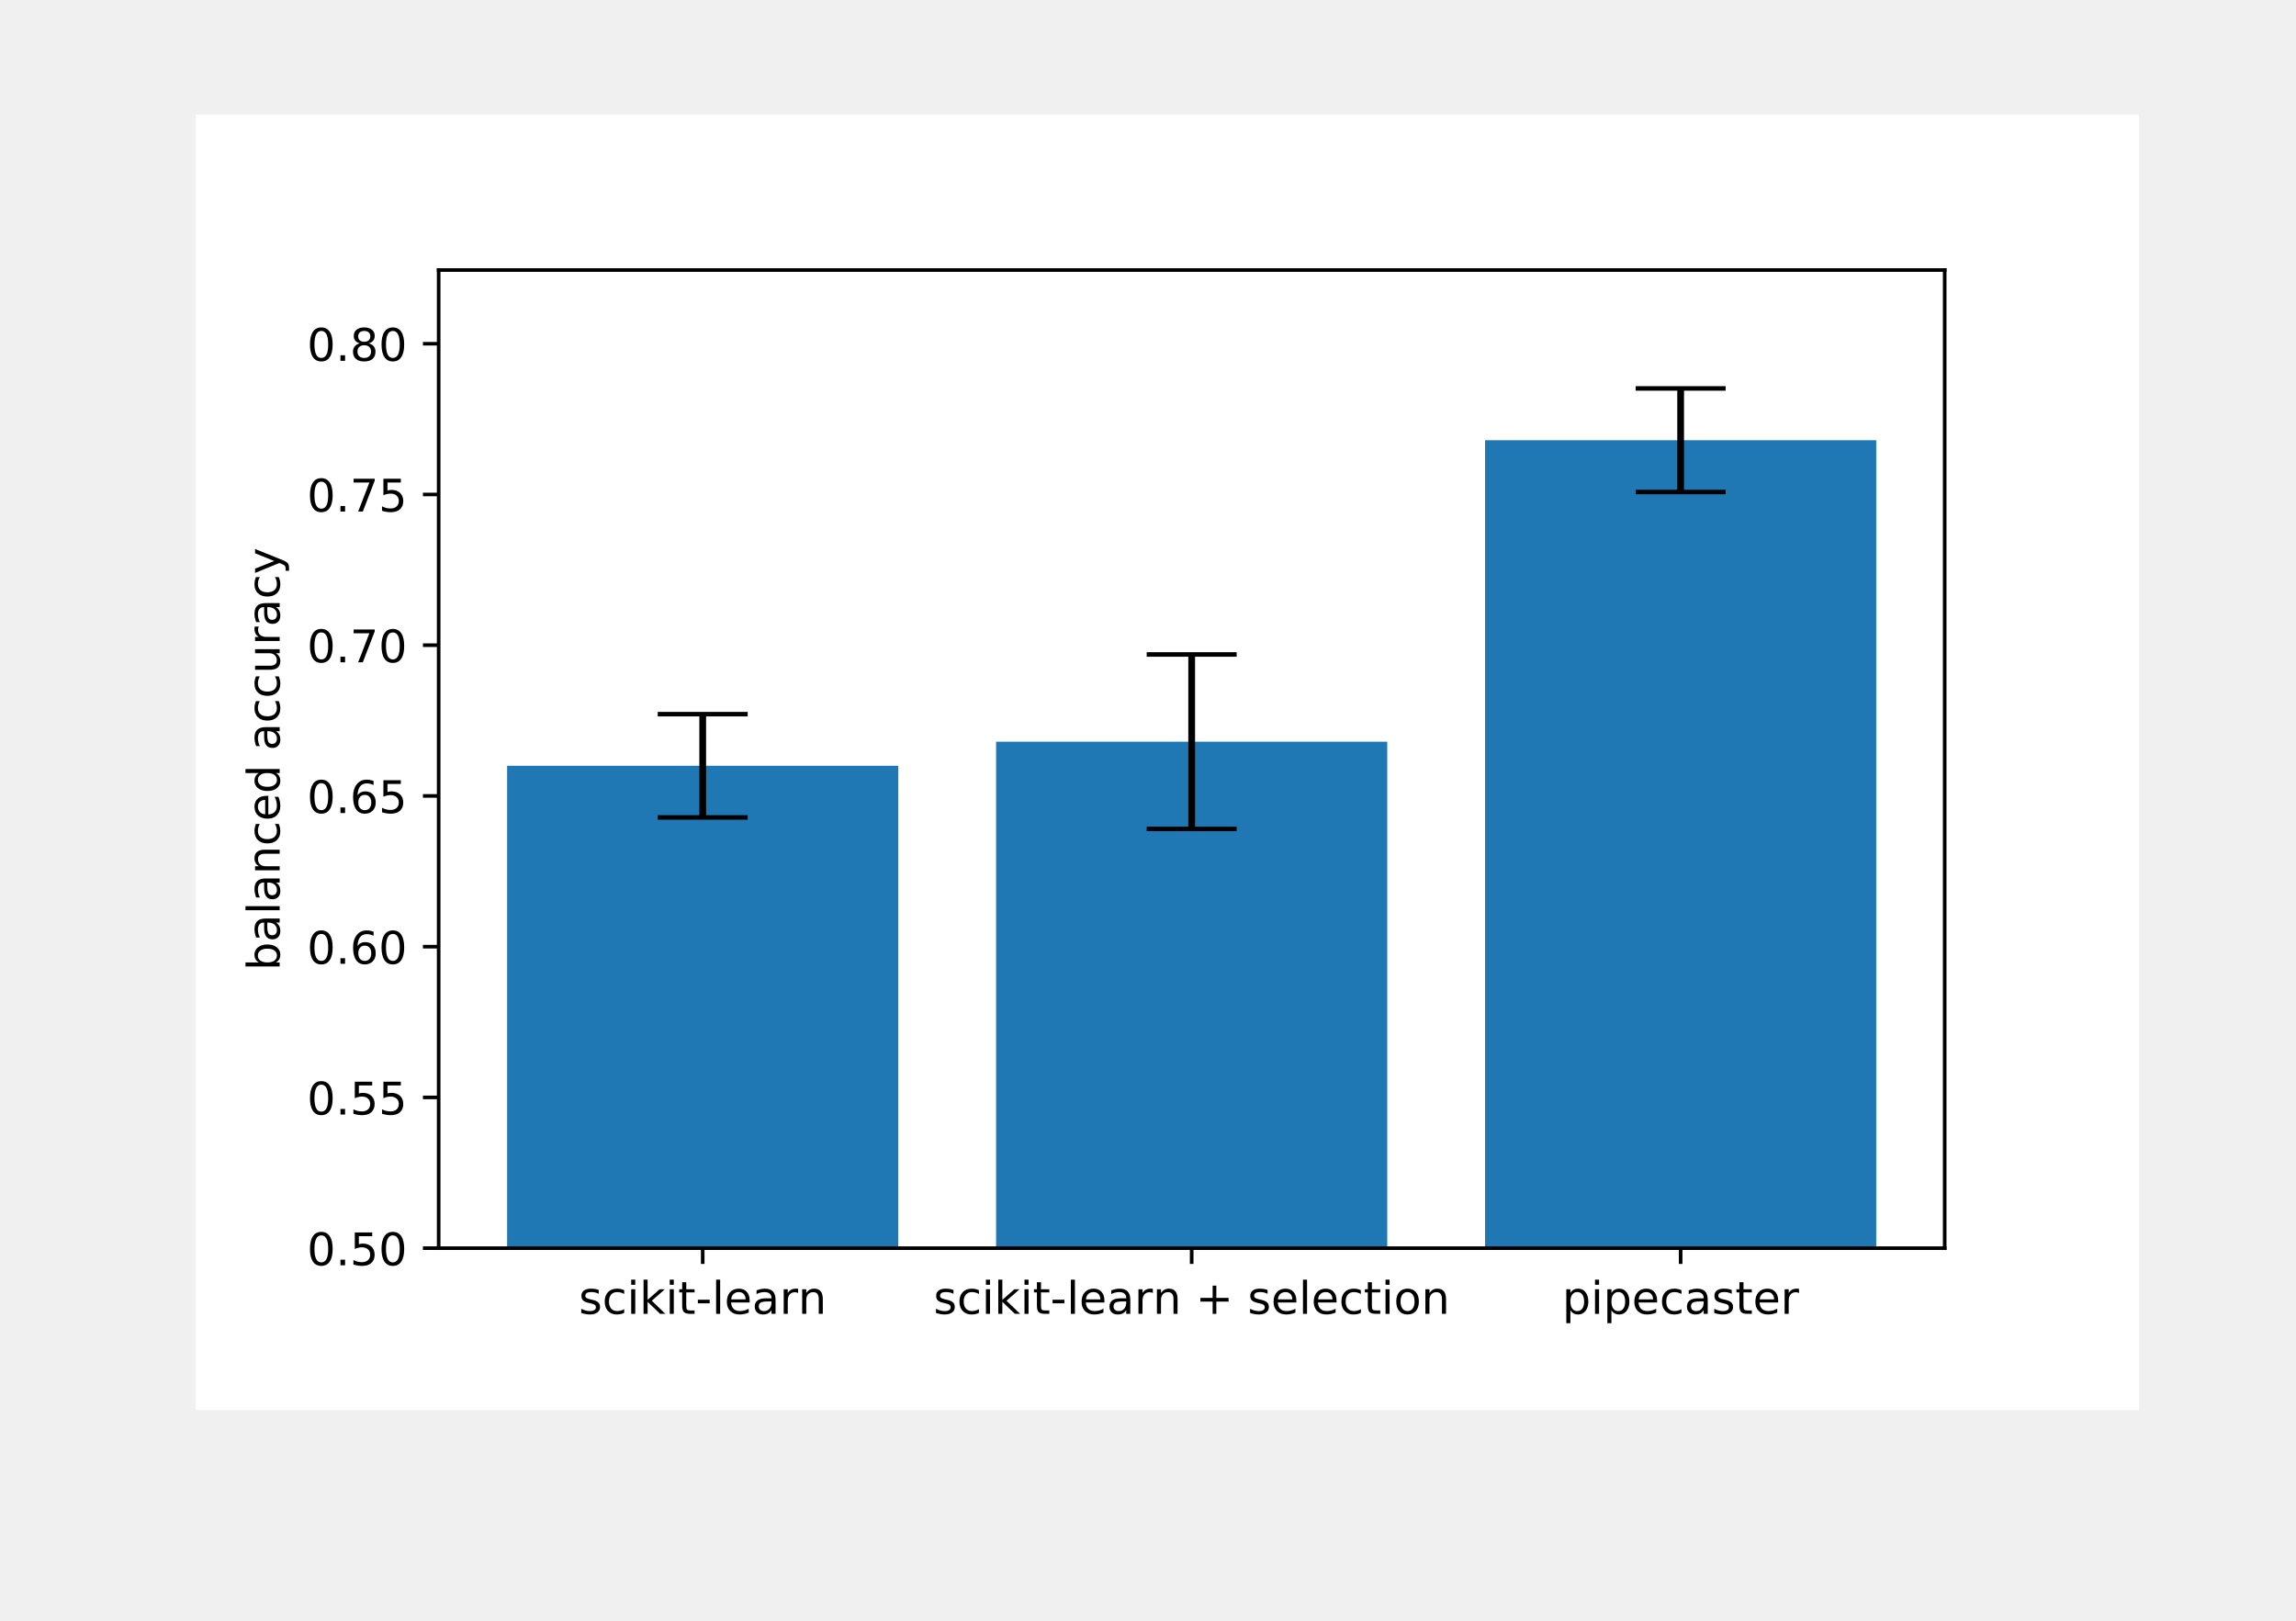
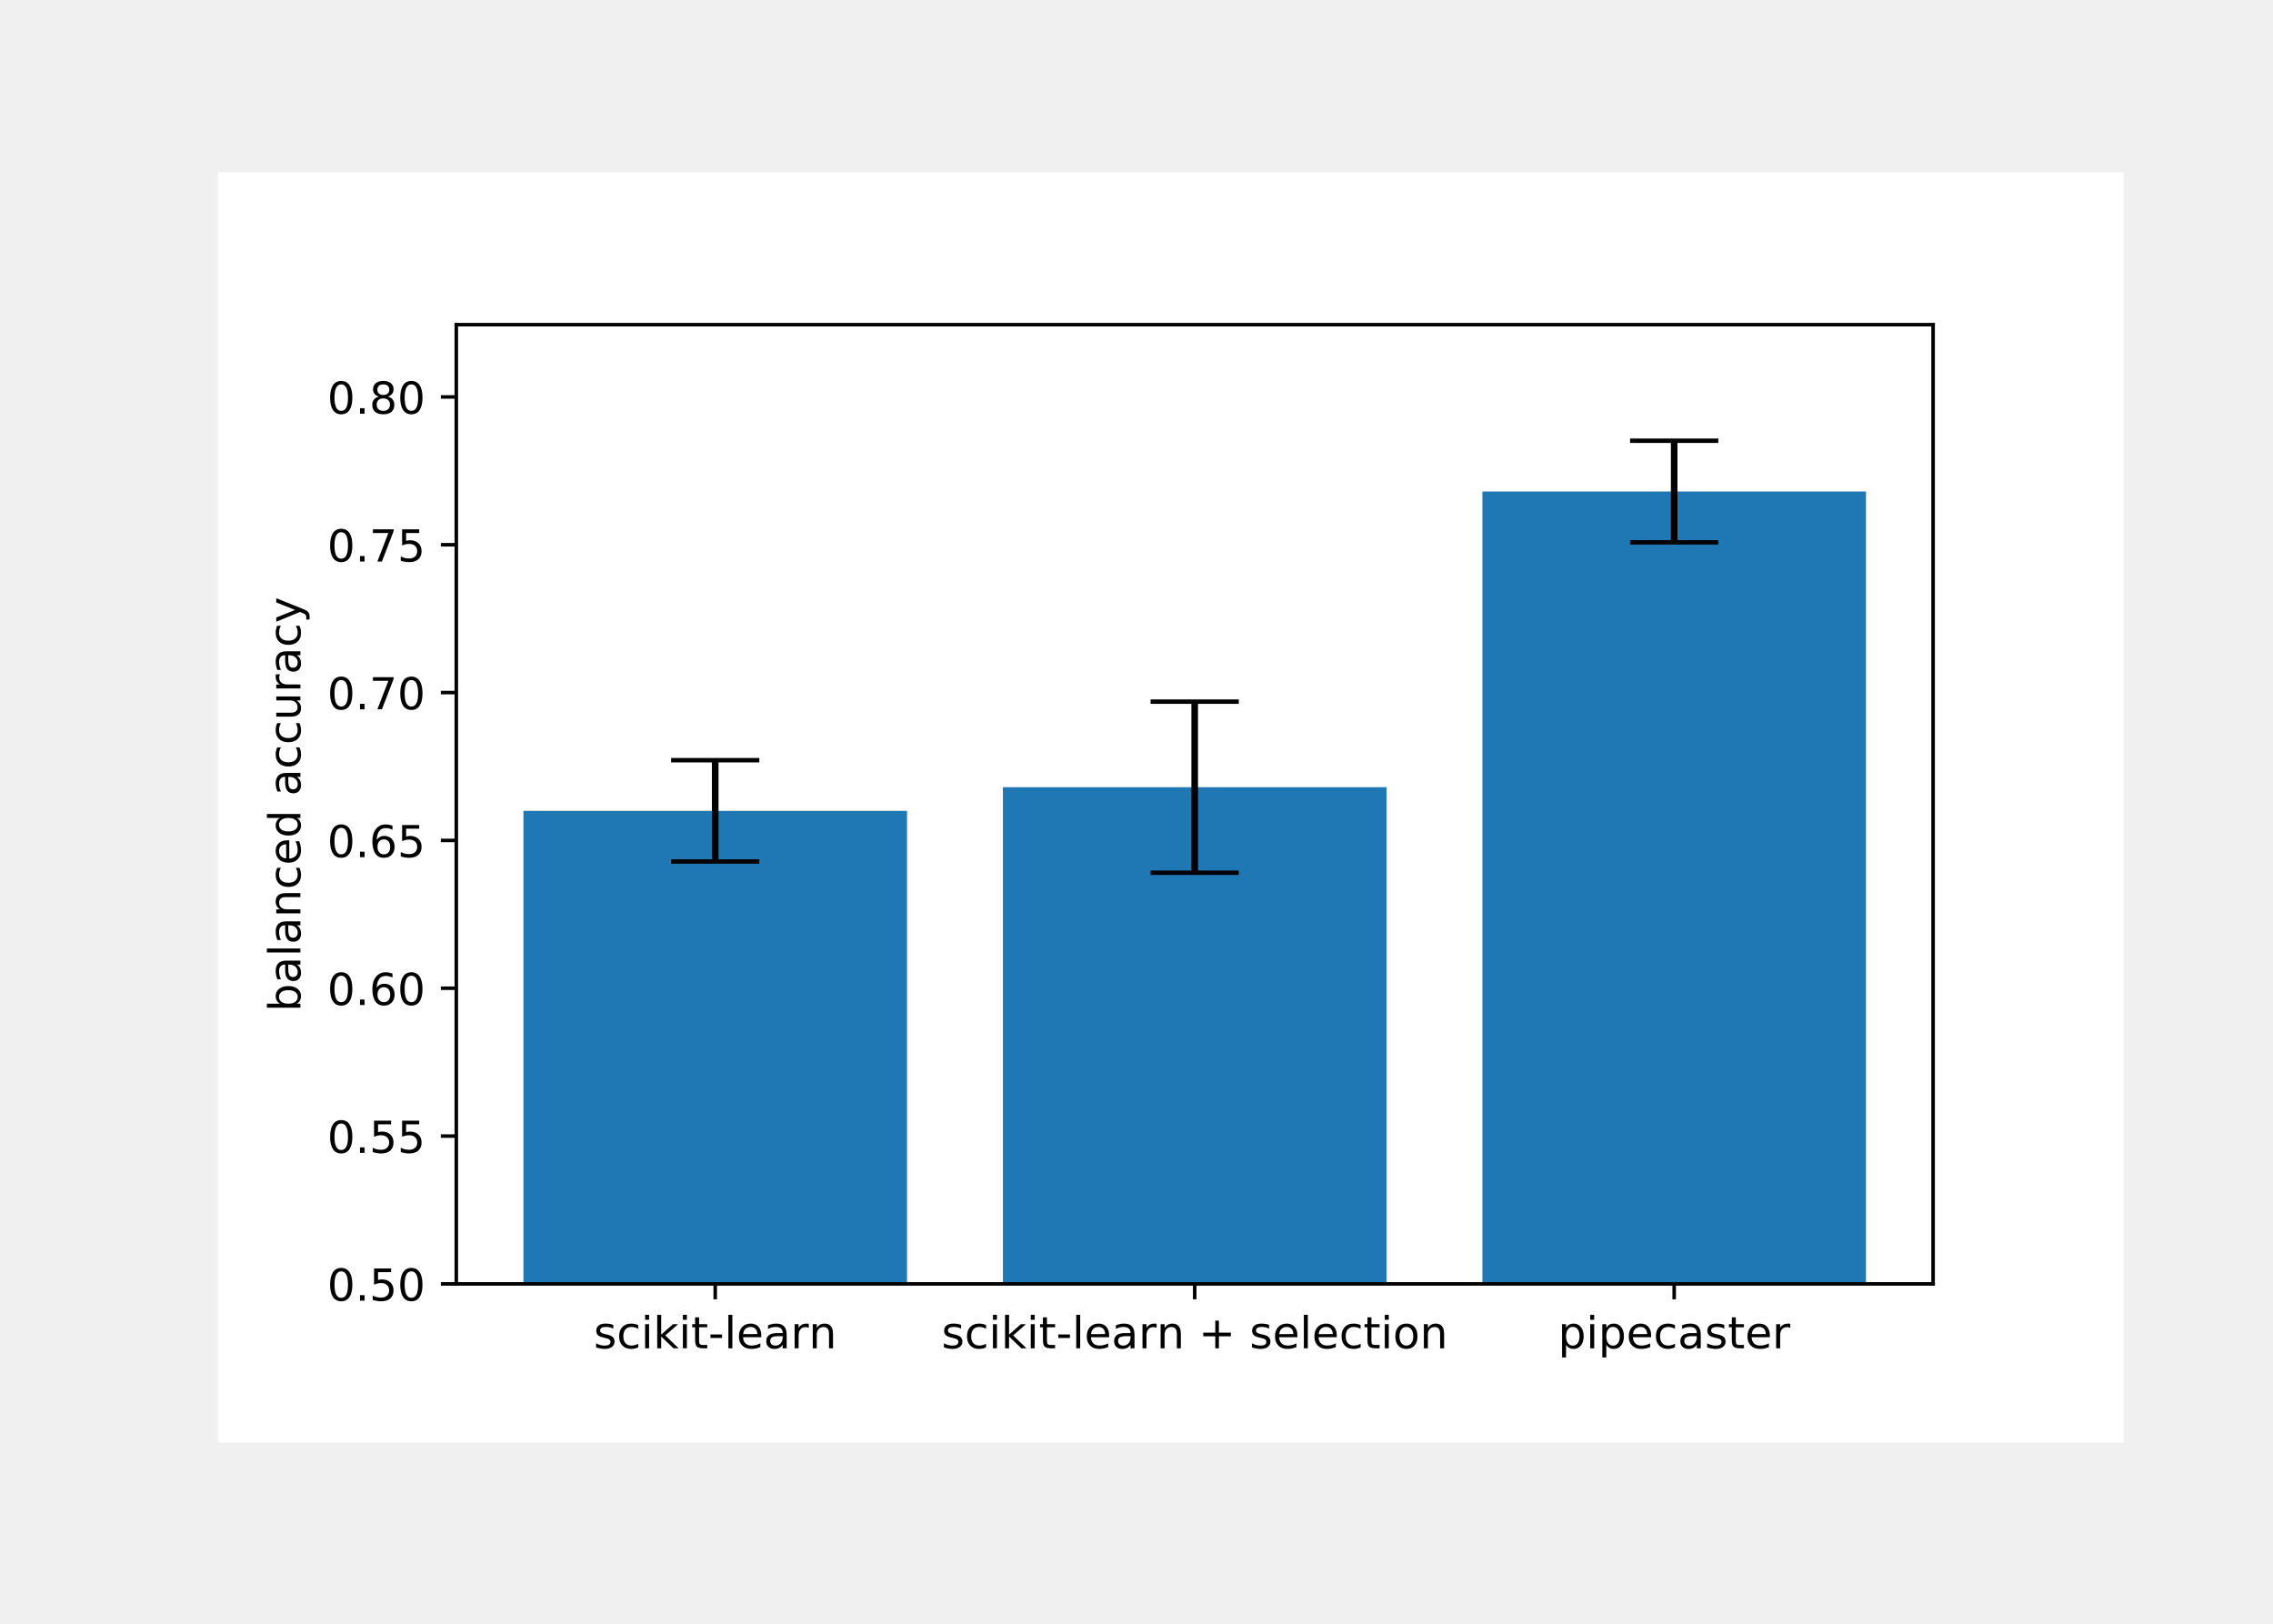
- <svg xmlns="http://www.w3.org/2000/svg" xmlns:xlink="http://www.w3.org/1999/xlink" height="120pt" version="1.1" viewBox="0 0 170 120" width="170pt" id="svg39587">
+ <svg xmlns="http://www.w3.org/2000/svg" xmlns:xlink="http://www.w3.org/1999/xlink" height="50pt" version="1.1" viewBox="0 0 70 50" width="70pt" id="svg39587">
  <defs id="defs39199">
    <style type="text/css" id="style39197">
*{stroke-linecap:butt;stroke-linejoin:round;}
  </style>
  </defs>
-   <g id="figure_1" transform="matrix(0.3330606,0,0,0.3330606,14.49427,8.484452)">
+   <g id="figure_1" transform="matrix(0.1358429,0,0,0.1358429,6.716858,5.302783)">
    <g id="patch_1">
      <path d="M 0,288 H 432 V 0 H 0 Z" style="fill:#ffffff" id="path39201" />
    </g>
    <g id="axes_1">
      <g id="patch_2">
        <path d="M 54,252 H 388.8 V 34.56 H 54 Z" style="fill:#ffffff" id="path39204" />
      </g>
      <g id="patch_3">
        <path clip-path="url(#p0c4ea28e98)" d="M 69.218,587.103 H 156.179 V 144.767 H 69.218 Z" style="fill:#1f77b4" id="path39207" />
      </g>
      <g id="patch_4">
        <path clip-path="url(#p0c4ea28e98)" d="m 177.919,587.103 h 86.961 V 139.405 h -86.961 z" style="fill:#1f77b4" id="path39210" />
      </g>
      <g id="patch_5">
        <path clip-path="url(#p0c4ea28e98)" d="m 286.621,587.103 h 86.961 V 72.385 h -86.961 z" style="fill:#1f77b4" id="path39213" />
      </g>
      <g id="matplotlib.axis_1">
        <g id="xtick_1">
          <g id="line2d_1">
            <defs id="defs39217">
              <path d="M 0,0 V 3.5" id="m67a4bb546d" style="stroke:#000000;stroke-width:0.8" />
            </defs>
            <g id="g39221">
              <use style="stroke:#000000;stroke-width:0.8" x="112.699" xlink:href="#m67a4bb546d" y="252" id="use39219" width="100%" height="100%" />
            </g>
          </g>
          <g id="text_1">
            <defs id="defs39235">
              <path d="m 44.281,53.078 v -8.5 Q 40.484,46.531 36.375,47.5 q -4.094,0.984 -8.5,0.984 -6.688,0 -10.031,-2.047 Q 14.5,44.391 14.5,40.281 q 0,-3.125 2.391,-4.906 2.391,-1.781 9.625,-3.391 l 3.078,-0.688 Q 39.156,29.25 43.188,25.516 47.219,21.781 47.219,15.094 q 0,-7.625 -6.031,-12.078 -6.031,-4.438 -16.578,-4.438 -4.391,0 -9.156,0.859 Q 10.688,0.297 5.422,2 v 9.281 q 4.984,-2.594 9.812,-3.891 4.828,-1.281 9.578,-1.281 6.344,0 9.75,2.172 3.422,2.172 3.422,6.125 0,3.656 -2.469,5.609 -2.453,1.953 -10.812,3.766 l -3.125,0.734 q -8.344,1.75 -12.062,5.391 -3.703,3.641 -3.703,9.984 0,7.719 5.469,11.906 Q 16.75,56 26.812,56 q 4.969,0 9.359,-0.734 4.406,-0.719 8.109,-2.188 z" id="DejaVuSans-115" />
              <path d="M 48.781,52.594 V 44.188 q -3.812,2.109 -7.641,3.156 -3.828,1.047 -7.734,1.047 -8.75,0 -13.594,-5.547 -4.828,-5.531 -4.828,-15.547 0,-10.016 4.828,-15.562 4.844,-5.531 13.594,-5.531 3.906,0 7.734,1.047 3.828,1.047 7.641,3.156 v -8.312 q -3.766,-1.75 -7.797,-2.625 -4.016,-0.891 -8.562,-0.891 -12.359,0 -19.641,7.766 -7.266,7.766 -7.266,20.953 0,13.375 7.344,21.031 Q 20.219,56 33.016,56 q 4.141,0 8.094,-0.859 3.953,-0.844 7.672,-2.547 z" id="DejaVuSans-99" />
              <path d="M 9.422,54.688 H 18.406 V 0 H 9.422 Z m 0,21.297 H 18.406 V 64.594 H 9.422 Z" id="DejaVuSans-105" />
              <path d="m 9.078,75.984 h 9.031 v -44.875 l 26.812,23.578 h 11.469 l -29,-25.578 L 57.625,0 H 45.906 L 18.109,26.703 V 0 h -9.031 z" id="DejaVuSans-107" />
              <path d="M 18.312,70.219 V 54.688 h 18.5 v -6.984 h -18.5 v -29.688 q 0,-6.688 1.828,-8.594 1.828,-1.906 7.453,-1.906 H 36.812 V 0 H 27.594 Q 17.188,0 13.234,3.875 9.281,7.766 9.281,18.016 v 29.688 H 2.688 V 54.688 h 6.594 v 15.531 z" id="DejaVuSans-116" />
              <path d="m 4.891,31.391 h 26.312 v -8 h -26.312 z" id="DejaVuSans-45" />
              <path d="M 9.422,75.984 H 18.406 V 0 H 9.422 Z" id="DejaVuSans-108" />
              <path d="m 56.203,29.594 v -4.391 h -41.312 q 0.594,-9.281 5.594,-14.141 5,-4.859 13.938,-4.859 5.172,0 10.031,1.266 4.859,1.266 9.656,3.812 v -8.5 q -4.844,-2.047 -9.922,-3.125 -5.078,-1.078 -10.297,-1.078 -13.094,0 -20.734,7.609 -7.641,7.625 -7.641,20.625 0,13.422 7.25,21.297 Q 20.016,56 32.328,56 q 11.031,0 17.453,-7.109 6.422,-7.094 6.422,-19.297 z m -8.984,2.641 q -0.094,7.359 -4.125,11.75 -4.031,4.406 -10.672,4.406 -7.516,0 -12.031,-4.25 -4.516,-4.25 -5.203,-11.969 z" id="DejaVuSans-101" />
              <path d="m 34.281,27.484 q -10.891,0 -15.094,-2.484 -4.203,-2.484 -4.203,-8.5 0,-4.781 3.156,-7.594 3.156,-2.797 8.562,-2.797 7.484,0 12,5.297 4.516,5.297 4.516,14.078 v 2 z m 17.922,3.719 V 0 H 43.219 v 8.297 q -3.078,-4.969 -7.672,-7.344 -4.594,-2.375 -11.234,-2.375 -8.391,0 -13.359,4.719 Q 6,8.016 6,15.922 q 0,9.219 6.172,13.906 6.188,4.688 18.438,4.688 H 43.219 v 0.891 q 0,6.203 -4.078,9.594 -4.078,3.391 -11.453,3.391 -4.688,0 -9.141,-1.125 -4.438,-1.125 -8.531,-3.375 v 8.312 q 4.922,1.906 9.562,2.844 Q 24.219,56 28.609,56 q 11.875,0 17.734,-6.156 5.859,-6.141 5.859,-18.641 z" id="DejaVuSans-97" />
              <path d="m 41.109,46.297 q -1.516,0.875 -3.297,1.281 Q 36.031,48 33.891,48 26.266,48 22.188,43.047 18.109,38.094 18.109,28.812 V 0 h -9.031 v 54.688 h 9.031 v -8.5 q 2.844,4.984 7.375,7.391 Q 30.031,56 36.531,56 q 0.922,0 2.047,-0.125 1.125,-0.109 2.484,-0.359 z" id="DejaVuSans-114" />
              <path d="M 54.891,33.016 V 0 H 45.906 v 32.719 q 0,7.766 -3.031,11.609 -3.031,3.859 -9.078,3.859 -7.281,0 -11.484,-4.641 -4.203,-4.625 -4.203,-12.641 V 0 h -9.031 v 54.688 h 9.031 v -8.5 q 3.234,4.938 7.594,7.375 4.375,2.438 10.094,2.438 9.422,0 14.25,-5.828 4.844,-5.828 4.844,-17.156 z" id="DejaVuSans-110" />
            </defs>
            <g transform="matrix(0.1,0,0,-0.1,85.15417,266.5984)" id="g39261">
              <use xlink:href="#DejaVuSans-115" id="use39237" x="0" y="0" width="100%" height="100%" />
              <use x="52.1" xlink:href="#DejaVuSans-99" id="use39239" y="0" width="100%" height="100%" />
              <use x="107.08" xlink:href="#DejaVuSans-105" id="use39241" y="0" width="100%" height="100%" />
              <use x="134.863" xlink:href="#DejaVuSans-107" id="use39243" y="0" width="100%" height="100%" />
              <use x="192.773" xlink:href="#DejaVuSans-105" id="use39245" y="0" width="100%" height="100%" />
              <use x="220.557" xlink:href="#DejaVuSans-116" id="use39247" y="0" width="100%" height="100%" />
              <use x="259.766" xlink:href="#DejaVuSans-45" id="use39249" y="0" width="100%" height="100%" />
              <use x="295.85" xlink:href="#DejaVuSans-108" id="use39251" y="0" width="100%" height="100%" />
              <use x="323.633" xlink:href="#DejaVuSans-101" id="use39253" y="0" width="100%" height="100%" />
              <use x="385.156" xlink:href="#DejaVuSans-97" id="use39255" y="0" width="100%" height="100%" />
              <use x="446.436" xlink:href="#DejaVuSans-114" id="use39257" y="0" width="100%" height="100%" />
              <use x="487.533" xlink:href="#DejaVuSans-110" id="use39259" y="0" width="100%" height="100%" />
            </g>
          </g>
        </g>
        <g id="xtick_2">
          <g id="line2d_2">
            <g id="g39267">
              <use style="stroke:#000000;stroke-width:0.8" x="221.4" xlink:href="#m67a4bb546d" y="252" id="use39265" width="100%" height="100%" />
            </g>
          </g>
          <g id="text_2">
            <defs id="defs39273">
              <path id="DejaVuSans-32" d="" />
              <path d="M 46,62.703 V 35.5 H 73.188 V 27.203 H 46 V 0 H 37.797 V 27.203 H 10.594 V 35.5 h 27.203 v 27.203 z" id="DejaVuSans-43" />
              <path d="m 30.609,48.391 q -7.219,0 -11.422,-5.641 -4.203,-5.641 -4.203,-15.453 0,-9.812 4.172,-15.453 4.188,-5.641 11.453,-5.641 7.188,0 11.375,5.656 4.203,5.672 4.203,15.438 0,9.719 -4.203,15.406 -4.188,5.688 -11.375,5.688 z m 0,7.609 q 11.719,0 18.406,-7.625 6.703,-7.609 6.703,-21.078 0,-13.422 -6.703,-21.078 -6.688,-7.641 -18.406,-7.641 -11.766,0 -18.438,7.641 -6.656,7.656 -6.656,21.078 0,13.469 6.656,21.078 Q 18.844,56 30.609,56 Z" id="DejaVuSans-111" />
            </defs>
            <g transform="matrix(0.1,0,0,-0.1,164.0141,266.5984)" id="g39323">
              <use xlink:href="#DejaVuSans-115" id="use39275" x="0" y="0" width="100%" height="100%" />
              <use x="52.1" xlink:href="#DejaVuSans-99" id="use39277" y="0" width="100%" height="100%" />
              <use x="107.08" xlink:href="#DejaVuSans-105" id="use39279" y="0" width="100%" height="100%" />
              <use x="134.863" xlink:href="#DejaVuSans-107" id="use39281" y="0" width="100%" height="100%" />
              <use x="192.773" xlink:href="#DejaVuSans-105" id="use39283" y="0" width="100%" height="100%" />
              <use x="220.557" xlink:href="#DejaVuSans-116" id="use39285" y="0" width="100%" height="100%" />
              <use x="259.766" xlink:href="#DejaVuSans-45" id="use39287" y="0" width="100%" height="100%" />
              <use x="295.85" xlink:href="#DejaVuSans-108" id="use39289" y="0" width="100%" height="100%" />
              <use x="323.633" xlink:href="#DejaVuSans-101" id="use39291" y="0" width="100%" height="100%" />
              <use x="385.156" xlink:href="#DejaVuSans-97" id="use39293" y="0" width="100%" height="100%" />
              <use x="446.436" xlink:href="#DejaVuSans-114" id="use39295" y="0" width="100%" height="100%" />
              <use x="487.533" xlink:href="#DejaVuSans-110" id="use39297" y="0" width="100%" height="100%" />
              <use x="550.912" xlink:href="#DejaVuSans-32" id="use39299" y="0" width="100%" height="100%" />
              <use x="582.699" xlink:href="#DejaVuSans-43" id="use39301" y="0" width="100%" height="100%" />
              <use x="666.488" xlink:href="#DejaVuSans-32" id="use39303" y="0" width="100%" height="100%" />
              <use x="698.275" xlink:href="#DejaVuSans-115" id="use39305" y="0" width="100%" height="100%" />
              <use x="750.375" xlink:href="#DejaVuSans-101" id="use39307" y="0" width="100%" height="100%" />
              <use x="811.898" xlink:href="#DejaVuSans-108" id="use39309" y="0" width="100%" height="100%" />
              <use x="839.682" xlink:href="#DejaVuSans-101" id="use39311" y="0" width="100%" height="100%" />
              <use x="901.205" xlink:href="#DejaVuSans-99" id="use39313" y="0" width="100%" height="100%" />
              <use x="956.186" xlink:href="#DejaVuSans-116" id="use39315" y="0" width="100%" height="100%" />
              <use x="995.395" xlink:href="#DejaVuSans-105" id="use39317" y="0" width="100%" height="100%" />
              <use x="1023.178" xlink:href="#DejaVuSans-111" id="use39319" y="0" width="100%" height="100%" />
              <use x="1084.359" xlink:href="#DejaVuSans-110" id="use39321" y="0" width="100%" height="100%" />
            </g>
          </g>
        </g>
        <g id="xtick_3">
          <g id="line2d_3">
            <g id="g39329">
              <use style="stroke:#000000;stroke-width:0.8" x="330.101" xlink:href="#m67a4bb546d" y="252" id="use39327" width="100%" height="100%" />
            </g>
          </g>
          <g id="text_3">
            <defs id="defs39333">
              <path d="m 18.109,8.203 v -29 H 9.078 V 54.688 h 9.031 v -8.297 q 2.844,4.875 7.156,7.234 Q 29.594,56 35.594,56 q 9.969,0 16.188,-7.906 6.234,-7.906 6.234,-20.797 0,-12.891 -6.234,-20.812 -6.219,-7.906 -16.188,-7.906 -6,0 -10.328,2.375 -4.312,2.375 -7.156,7.25 z M 48.688,27.297 q 0,9.906 -4.078,15.547 -4.078,5.641 -11.203,5.641 -7.141,0 -11.219,-5.641 -4.078,-5.641 -4.078,-15.547 0,-9.906 4.078,-15.547 4.078,-5.641 11.219,-5.641 7.125,0 11.203,5.641 4.078,5.641 4.078,15.547 z" id="DejaVuSans-112" />
            </defs>
            <g transform="matrix(0.1,0,0,-0.1,303.7771,266.5984)" id="g39355">
              <use xlink:href="#DejaVuSans-112" id="use39335" x="0" y="0" width="100%" height="100%" />
              <use x="63.477" xlink:href="#DejaVuSans-105" id="use39337" y="0" width="100%" height="100%" />
              <use x="91.26" xlink:href="#DejaVuSans-112" id="use39339" y="0" width="100%" height="100%" />
              <use x="154.736" xlink:href="#DejaVuSans-101" id="use39341" y="0" width="100%" height="100%" />
              <use x="216.26" xlink:href="#DejaVuSans-99" id="use39343" y="0" width="100%" height="100%" />
              <use x="271.24" xlink:href="#DejaVuSans-97" id="use39345" y="0" width="100%" height="100%" />
              <use x="332.52" xlink:href="#DejaVuSans-115" id="use39347" y="0" width="100%" height="100%" />
              <use x="384.619" xlink:href="#DejaVuSans-116" id="use39349" y="0" width="100%" height="100%" />
              <use x="423.828" xlink:href="#DejaVuSans-101" id="use39351" y="0" width="100%" height="100%" />
              <use x="485.352" xlink:href="#DejaVuSans-114" id="use39353" y="0" width="100%" height="100%" />
            </g>
          </g>
        </g>
      </g>
      <g id="matplotlib.axis_2">
        <g id="ytick_1">
          <g id="line2d_4">
            <defs id="defs39361">
              <path d="M 0,0 H -3.5" id="m0d3e12a696" style="stroke:#000000;stroke-width:0.8" />
            </defs>
            <g id="g39365">
              <use style="stroke:#000000;stroke-width:0.8" x="54" xlink:href="#m0d3e12a696" y="252" id="use39363" width="100%" height="100%" />
            </g>
          </g>
          <g id="text_4">
            <defs id="defs39371">
              <path d="m 31.781,66.406 q -7.609,0 -11.453,-7.5 Q 16.5,51.422 16.5,36.375 q 0,-14.984 3.828,-22.484 3.844,-7.5 11.453,-7.5 7.672,0 11.5,7.5 3.844,7.5 3.844,22.484 0,15.047 -3.844,22.531 -3.828,7.5 -11.5,7.5 z m 0,7.812 q 12.266,0 18.734,-9.703 6.469,-9.688 6.469,-28.141 0,-18.406 -6.469,-28.109 -6.469,-9.688 -18.734,-9.688 -12.25,0 -18.719,9.688 Q 6.594,17.969 6.594,36.375 q 0,18.453 6.469,28.141 6.469,9.703 18.719,9.703 z" id="DejaVuSans-48" />
              <path d="M 10.688,12.406 H 21 V 0 H 10.688 Z" id="DejaVuSans-46" />
              <path d="m 10.797,72.906 h 38.719 v -8.312 h -29.688 V 46.734 q 2.141,0.734 4.281,1.094 2.156,0.359 4.312,0.359 Q 40.625,48.188 47.75,41.5 54.891,34.812 54.891,23.391 54.891,11.625 47.562,5.094 40.234,-1.422 26.906,-1.422 q -4.594,0 -9.359,0.781 -4.75,0.781 -9.828,2.344 V 11.625 q 4.391,-2.391 9.078,-3.562 4.688,-1.172 9.906,-1.172 8.453,0 13.375,4.438 4.938,4.438 4.938,12.062 0,7.609 -4.938,12.047 -4.922,4.453 -13.375,4.453 -3.953,0 -7.891,-0.875 -3.922,-0.875 -8.016,-2.734 z" id="DejaVuSans-53" />
            </defs>
            <g transform="matrix(0.1,0,0,-0.1,24.73438,255.7992)" id="g39381">
              <use xlink:href="#DejaVuSans-48" id="use39373" x="0" y="0" width="100%" height="100%" />
              <use x="63.623" xlink:href="#DejaVuSans-46" id="use39375" y="0" width="100%" height="100%" />
              <use x="95.41" xlink:href="#DejaVuSans-53" id="use39377" y="0" width="100%" height="100%" />
              <use x="159.033" xlink:href="#DejaVuSans-48" id="use39379" y="0" width="100%" height="100%" />
            </g>
          </g>
        </g>
        <g id="ytick_2">
          <g id="line2d_5">
            <g id="g39387">
              <use style="stroke:#000000;stroke-width:0.8" x="54" xlink:href="#m0d3e12a696" y="218.49" id="use39385" width="100%" height="100%" />
            </g>
          </g>
          <g id="text_5">
            <g transform="matrix(0.1,0,0,-0.1,24.73438,222.2889)" id="g39398">
              <use xlink:href="#DejaVuSans-48" id="use39390" x="0" y="0" width="100%" height="100%" />
              <use x="63.623" xlink:href="#DejaVuSans-46" id="use39392" y="0" width="100%" height="100%" />
              <use x="95.41" xlink:href="#DejaVuSans-53" id="use39394" y="0" width="100%" height="100%" />
              <use x="159.033" xlink:href="#DejaVuSans-53" id="use39396" y="0" width="100%" height="100%" />
            </g>
          </g>
        </g>
        <g id="ytick_3">
          <g id="line2d_6">
            <g id="g39404">
              <use style="stroke:#000000;stroke-width:0.8" x="54" xlink:href="#m0d3e12a696" y="184.979" id="use39402" width="100%" height="100%" />
            </g>
          </g>
          <g id="text_6">
            <defs id="defs39408">
              <path d="m 33.016,40.375 q -6.641,0 -10.531,-4.547 -3.875,-4.531 -3.875,-12.438 0,-7.859 3.875,-12.438 3.891,-4.562 10.531,-4.562 6.641,0 10.516,4.562 3.875,4.578 3.875,12.438 0,7.906 -3.875,12.438 Q 39.656,40.375 33.016,40.375 Z M 52.594,71.297 V 62.312 q -3.719,1.75 -7.5,2.672 -3.781,0.938 -7.5,0.938 -9.766,0 -14.922,-6.594 -5.141,-6.594 -5.875,-19.922 2.875,4.25 7.219,6.516 4.359,2.266 9.578,2.266 10.984,0 17.359,-6.672 6.375,-6.656 6.375,-18.125 0,-11.234 -6.641,-18.031 -6.641,-6.781 -17.672,-6.781 -12.656,0 -19.344,9.688 -6.688,9.703 -6.688,28.109 0,17.281 8.203,27.562 8.203,10.281 22.016,10.281 3.719,0 7.5,-0.734 3.781,-0.734 7.891,-2.188 z" id="DejaVuSans-54" />
            </defs>
            <g transform="matrix(0.1,0,0,-0.1,24.73438,188.7786)" id="g39418">
              <use xlink:href="#DejaVuSans-48" id="use39410" x="0" y="0" width="100%" height="100%" />
              <use x="63.623" xlink:href="#DejaVuSans-46" id="use39412" y="0" width="100%" height="100%" />
              <use x="95.41" xlink:href="#DejaVuSans-54" id="use39414" y="0" width="100%" height="100%" />
              <use x="159.033" xlink:href="#DejaVuSans-48" id="use39416" y="0" width="100%" height="100%" />
            </g>
          </g>
        </g>
        <g id="ytick_4">
          <g id="line2d_7">
            <g id="g39424">
              <use style="stroke:#000000;stroke-width:0.8" x="54" xlink:href="#m0d3e12a696" y="151.469" id="use39422" width="100%" height="100%" />
            </g>
          </g>
          <g id="text_7">
            <g transform="matrix(0.1,0,0,-0.1,24.73438,155.2684)" id="g39435">
              <use xlink:href="#DejaVuSans-48" id="use39427" x="0" y="0" width="100%" height="100%" />
              <use x="63.623" xlink:href="#DejaVuSans-46" id="use39429" y="0" width="100%" height="100%" />
              <use x="95.41" xlink:href="#DejaVuSans-54" id="use39431" y="0" width="100%" height="100%" />
              <use x="159.033" xlink:href="#DejaVuSans-53" id="use39433" y="0" width="100%" height="100%" />
            </g>
          </g>
        </g>
        <g id="ytick_5">
          <g id="line2d_8">
            <g id="g39441">
              <use style="stroke:#000000;stroke-width:0.8" x="54" xlink:href="#m0d3e12a696" y="117.959" id="use39439" width="100%" height="100%" />
            </g>
          </g>
          <g id="text_8">
            <defs id="defs39445">
              <path d="m 8.203,72.906 h 46.875 V 68.703 L 28.609,0 H 18.312 L 43.219,64.594 H 8.203 Z" id="DejaVuSans-55" />
            </defs>
            <g transform="matrix(0.1,0,0,-0.1,24.73438,121.7581)" id="g39455">
              <use xlink:href="#DejaVuSans-48" id="use39447" x="0" y="0" width="100%" height="100%" />
              <use x="63.623" xlink:href="#DejaVuSans-46" id="use39449" y="0" width="100%" height="100%" />
              <use x="95.41" xlink:href="#DejaVuSans-55" id="use39451" y="0" width="100%" height="100%" />
              <use x="159.033" xlink:href="#DejaVuSans-48" id="use39453" y="0" width="100%" height="100%" />
            </g>
          </g>
        </g>
        <g id="ytick_6">
          <g id="line2d_9">
            <g id="g39461">
              <use style="stroke:#000000;stroke-width:0.8" x="54" xlink:href="#m0d3e12a696" y="84.449" id="use39459" width="100%" height="100%" />
            </g>
          </g>
          <g id="text_9">
            <g transform="matrix(0.1,0,0,-0.1,24.73438,88.24781)" id="g39472">
              <use xlink:href="#DejaVuSans-48" id="use39464" x="0" y="0" width="100%" height="100%" />
              <use x="63.623" xlink:href="#DejaVuSans-46" id="use39466" y="0" width="100%" height="100%" />
              <use x="95.41" xlink:href="#DejaVuSans-55" id="use39468" y="0" width="100%" height="100%" />
              <use x="159.033" xlink:href="#DejaVuSans-53" id="use39470" y="0" width="100%" height="100%" />
            </g>
          </g>
        </g>
        <g id="ytick_7">
          <g id="line2d_10">
            <g id="g39478">
              <use style="stroke:#000000;stroke-width:0.8" x="54" xlink:href="#m0d3e12a696" y="50.938" id="use39476" width="100%" height="100%" />
            </g>
          </g>
          <g id="text_10">
            <defs id="defs39482">
              <path d="m 31.781,34.625 q -7.031,0 -11.062,-3.766 -4.016,-3.766 -4.016,-10.344 0,-6.594 4.016,-10.359 4.031,-3.766 11.062,-3.766 7.031,0 11.078,3.781 4.062,3.797 4.062,10.344 0,6.578 -4.031,10.344 Q 38.875,34.625 31.781,34.625 Z m -9.859,4.188 Q 15.578,40.375 12.031,44.719 8.5,49.078 8.5,55.328 q 0,8.734 6.219,13.812 6.234,5.078 17.062,5.078 10.891,0 17.094,-5.078 6.203,-5.078 6.203,-13.812 0,-6.25 -3.547,-10.609 Q 48,40.375 41.703,38.812 q 7.125,-1.656 11.094,-6.5 3.984,-4.828 3.984,-11.797 0,-10.609 -6.469,-16.281 -6.469,-5.656 -18.531,-5.656 -12.047,0 -18.531,5.656 -6.469,5.672 -6.469,16.281 0,6.969 4,11.797 4.016,4.844 11.141,6.5 z M 18.312,54.391 q 0,-5.656 3.531,-8.828 3.547,-3.172 9.938,-3.172 6.359,0 9.938,3.172 3.594,3.172 3.594,8.828 0,5.672 -3.594,8.844 -3.578,3.172 -9.938,3.172 -6.391,0 -9.938,-3.172 Q 18.312,60.062 18.312,54.391 Z" id="DejaVuSans-56" />
            </defs>
            <g transform="matrix(0.1,0,0,-0.1,24.73438,54.73753)" id="g39492">
              <use xlink:href="#DejaVuSans-48" id="use39484" x="0" y="0" width="100%" height="100%" />
              <use x="63.623" xlink:href="#DejaVuSans-46" id="use39486" y="0" width="100%" height="100%" />
              <use x="95.41" xlink:href="#DejaVuSans-56" id="use39488" y="0" width="100%" height="100%" />
              <use x="159.033" xlink:href="#DejaVuSans-48" id="use39490" y="0" width="100%" height="100%" />
            </g>
          </g>
        </g>
        <g id="text_11">
          <defs id="defs39500">
            <path d="m 48.688,27.297 q 0,9.906 -4.078,15.547 -4.078,5.641 -11.203,5.641 -7.141,0 -11.219,-5.641 -4.078,-5.641 -4.078,-15.547 0,-9.906 4.078,-15.547 4.078,-5.641 11.219,-5.641 7.125,0 11.203,5.641 4.078,5.641 4.078,15.547 z m -30.578,19.094 q 2.844,4.875 7.156,7.234 Q 29.594,56 35.594,56 q 9.969,0 16.188,-7.906 6.234,-7.906 6.234,-20.797 0,-12.891 -6.234,-20.812 -6.219,-7.906 -16.188,-7.906 -6,0 -10.328,2.375 -4.312,2.375 -7.156,7.25 V 0 h -9.031 v 75.984 h 9.031 z" id="DejaVuSans-98" />
            <path d="m 45.406,46.391 v 29.594 h 8.984 V 0 H 45.406 v 8.203 q -2.828,-4.875 -7.156,-7.25 -4.312,-2.375 -10.375,-2.375 -9.906,0 -16.141,7.906 -6.219,7.922 -6.219,20.812 0,12.891 6.219,20.797 Q 17.969,56 27.875,56 q 6.062,0 10.375,-2.375 4.328,-2.359 7.156,-7.234 z M 14.797,27.297 q 0,-9.906 4.078,-15.547 4.078,-5.641 11.203,-5.641 7.125,0 11.219,5.641 4.109,5.641 4.109,15.547 0,9.906 -4.109,15.547 -4.094,5.641 -11.219,5.641 -7.125,0 -11.203,-5.641 -4.078,-5.641 -4.078,-15.547 z" id="DejaVuSans-100" />
            <path d="M 8.5,21.578 V 54.688 h 8.984 V 21.922 q 0,-7.766 3.016,-11.656 3.031,-3.875 9.094,-3.875 7.266,0 11.484,4.641 4.234,4.641 4.234,12.656 v 31 h 8.984 V 0 H 45.312 V 8.406 Q 42.047,3.422 37.719,1 33.406,-1.422 27.688,-1.422 18.266,-1.422 13.375,4.438 8.5,10.297 8.5,21.578 Z M 31.109,56 Z" id="DejaVuSans-117" />
            <path d="M 32.172,-5.078 Q 28.375,-14.844 24.75,-17.812 q -3.609,-2.984 -9.656,-2.984 h -7.188 v 7.516 h 5.281 q 3.703,0 5.75,1.766 2.062,1.75 4.547,8.297 L 25.094,0.875 2.984,54.688 H 12.5 L 29.594,11.922 46.688,54.688 h 9.516 z" id="DejaVuSans-121" />
          </defs>
          <g transform="matrix(0,-0.1,-0.1,0,18.65469,190.2886)" id="g39536">
            <use xlink:href="#DejaVuSans-98" id="use39502" x="0" y="0" width="100%" height="100%" />
            <use x="63.477" xlink:href="#DejaVuSans-97" id="use39504" y="0" width="100%" height="100%" />
            <use x="124.756" xlink:href="#DejaVuSans-108" id="use39506" y="0" width="100%" height="100%" />
            <use x="152.539" xlink:href="#DejaVuSans-97" id="use39508" y="0" width="100%" height="100%" />
            <use x="213.818" xlink:href="#DejaVuSans-110" id="use39510" y="0" width="100%" height="100%" />
            <use x="277.197" xlink:href="#DejaVuSans-99" id="use39512" y="0" width="100%" height="100%" />
            <use x="332.178" xlink:href="#DejaVuSans-101" id="use39514" y="0" width="100%" height="100%" />
            <use x="393.701" xlink:href="#DejaVuSans-100" id="use39516" y="0" width="100%" height="100%" />
            <use x="457.178" xlink:href="#DejaVuSans-32" id="use39518" y="0" width="100%" height="100%" />
            <use x="488.965" xlink:href="#DejaVuSans-97" id="use39520" y="0" width="100%" height="100%" />
            <use x="550.244" xlink:href="#DejaVuSans-99" id="use39522" y="0" width="100%" height="100%" />
            <use x="605.225" xlink:href="#DejaVuSans-99" id="use39524" y="0" width="100%" height="100%" />
            <use x="660.205" xlink:href="#DejaVuSans-117" id="use39526" y="0" width="100%" height="100%" />
            <use x="723.584" xlink:href="#DejaVuSans-114" id="use39528" y="0" width="100%" height="100%" />
            <use x="764.697" xlink:href="#DejaVuSans-97" id="use39530" y="0" width="100%" height="100%" />
            <use x="825.977" xlink:href="#DejaVuSans-99" id="use39532" y="0" width="100%" height="100%" />
            <use x="880.957" xlink:href="#DejaVuSans-121" id="use39534" y="0" width="100%" height="100%" />
          </g>
        </g>
      </g>
      <g id="LineCollection_1">
        <path clip-path="url(#p0c4ea28e98)" d="M 112.699,156.246 V 133.288" style="fill:none;stroke:#000000;stroke-width:1.5" id="path39540" />
        <path clip-path="url(#p0c4ea28e98)" d="M 221.4,158.799 V 120.012" style="fill:none;stroke:#000000;stroke-width:1.5" id="path39542" />
        <path clip-path="url(#p0c4ea28e98)" d="M 330.101,83.898 V 60.872" style="fill:none;stroke:#000000;stroke-width:1.5" id="path39544" />
      </g>
      <g id="line2d_11">
        <defs id="defs39548">
          <path d="M 10,0 H -10" id="mfe56f7b1d1" style="stroke:#000000" />
        </defs>
        <g clip-path="url(#p0c4ea28e98)" id="g39556">
          <use style="stroke:#000000" x="112.699" xlink:href="#mfe56f7b1d1" y="156.246" id="use39550" width="100%" height="100%" />
          <use style="stroke:#000000" x="221.4" xlink:href="#mfe56f7b1d1" y="158.799" id="use39552" width="100%" height="100%" />
          <use style="stroke:#000000" x="330.101" xlink:href="#mfe56f7b1d1" y="83.898" id="use39554" width="100%" height="100%" />
        </g>
      </g>
      <g id="line2d_12">
        <g clip-path="url(#p0c4ea28e98)" id="g39565">
          <use style="stroke:#000000" x="112.699" xlink:href="#mfe56f7b1d1" y="133.288" id="use39559" width="100%" height="100%" />
          <use style="stroke:#000000" x="221.4" xlink:href="#mfe56f7b1d1" y="120.012" id="use39561" width="100%" height="100%" />
          <use style="stroke:#000000" x="330.101" xlink:href="#mfe56f7b1d1" y="60.872" id="use39563" width="100%" height="100%" />
        </g>
      </g>
      <g id="patch_6">
        <path d="M 54,252 V 34.56" style="fill:none;stroke:#000000;stroke-width:0.8;stroke-linecap:square;stroke-linejoin:miter" id="path39568" />
      </g>
      <g id="patch_7">
        <path d="M 388.8,252 V 34.56" style="fill:none;stroke:#000000;stroke-width:0.8;stroke-linecap:square;stroke-linejoin:miter" id="path39571" />
      </g>
      <g id="patch_8">
        <path d="M 54,252 H 388.8" style="fill:none;stroke:#000000;stroke-width:0.8;stroke-linecap:square;stroke-linejoin:miter" id="path39574" />
      </g>
      <g id="patch_9">
        <path d="M 54,34.56 H 388.8" style="fill:none;stroke:#000000;stroke-width:0.8;stroke-linecap:square;stroke-linejoin:miter" id="path39577" />
      </g>
    </g>
  </g>
  <defs id="defs39585">
    <clipPath id="p0c4ea28e98">
      <rect height="217.44" width="334.8" x="54" y="34.56" id="rect39582" />
    </clipPath>
  </defs>
</svg>
